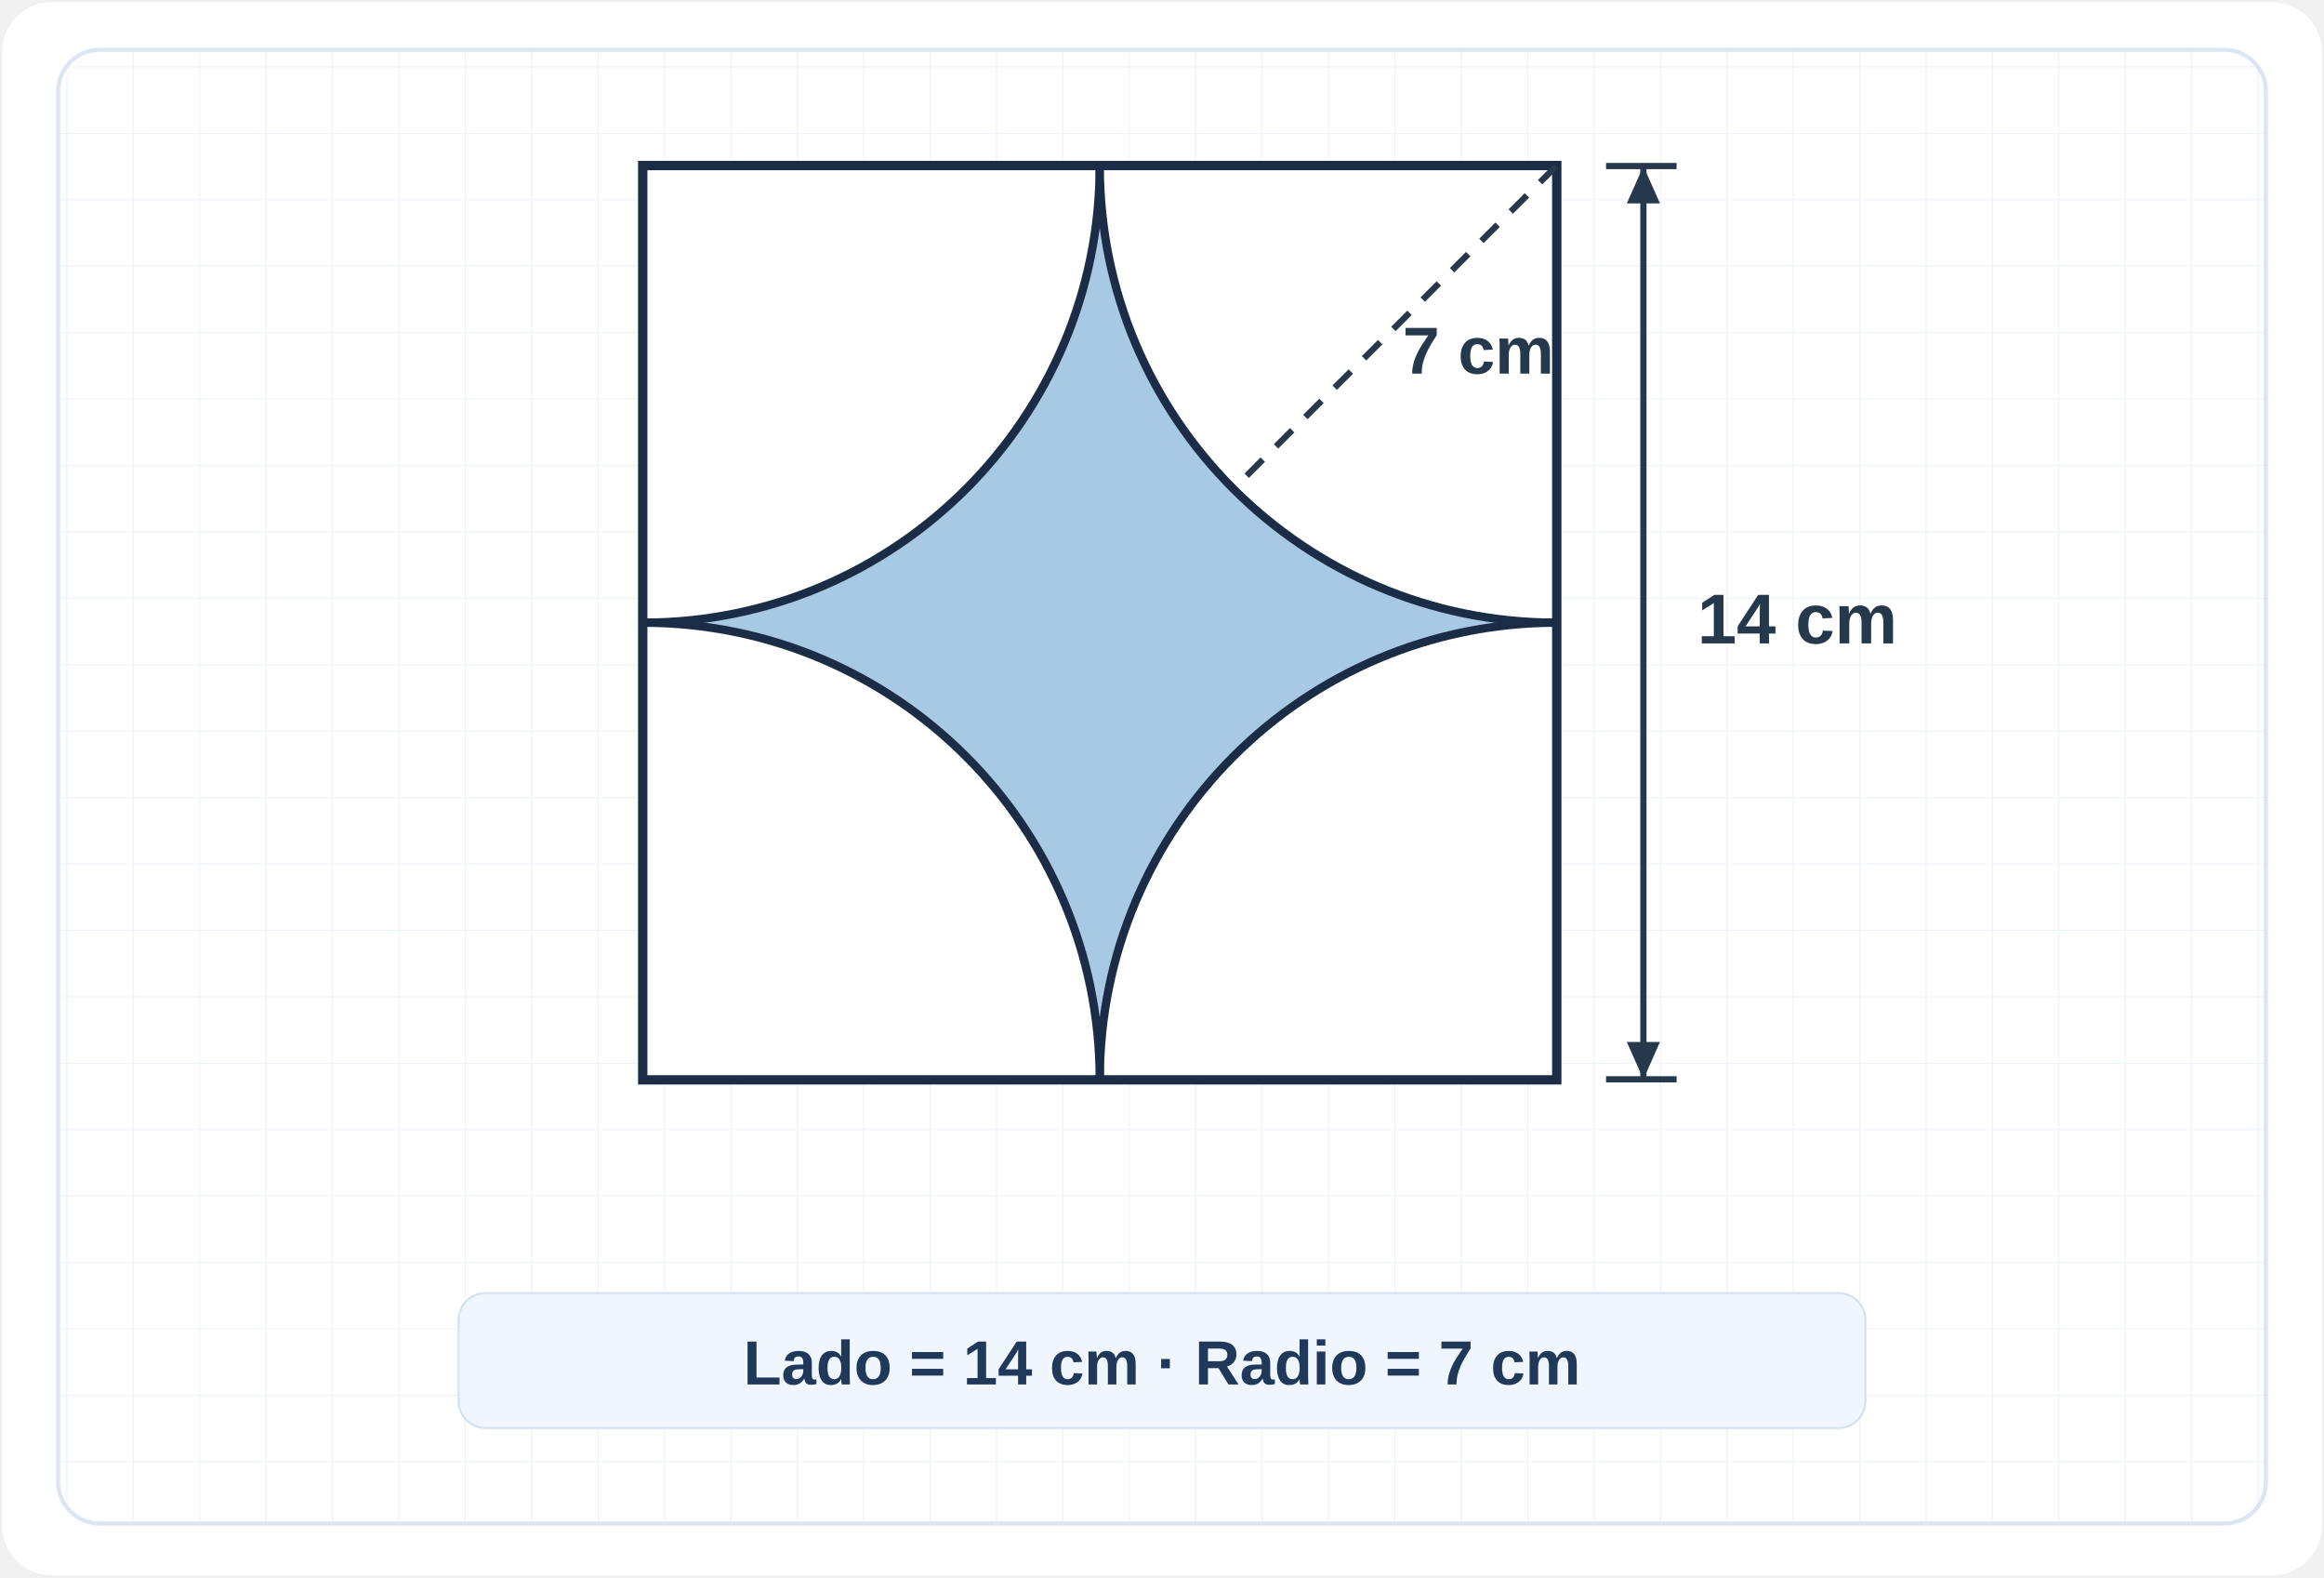
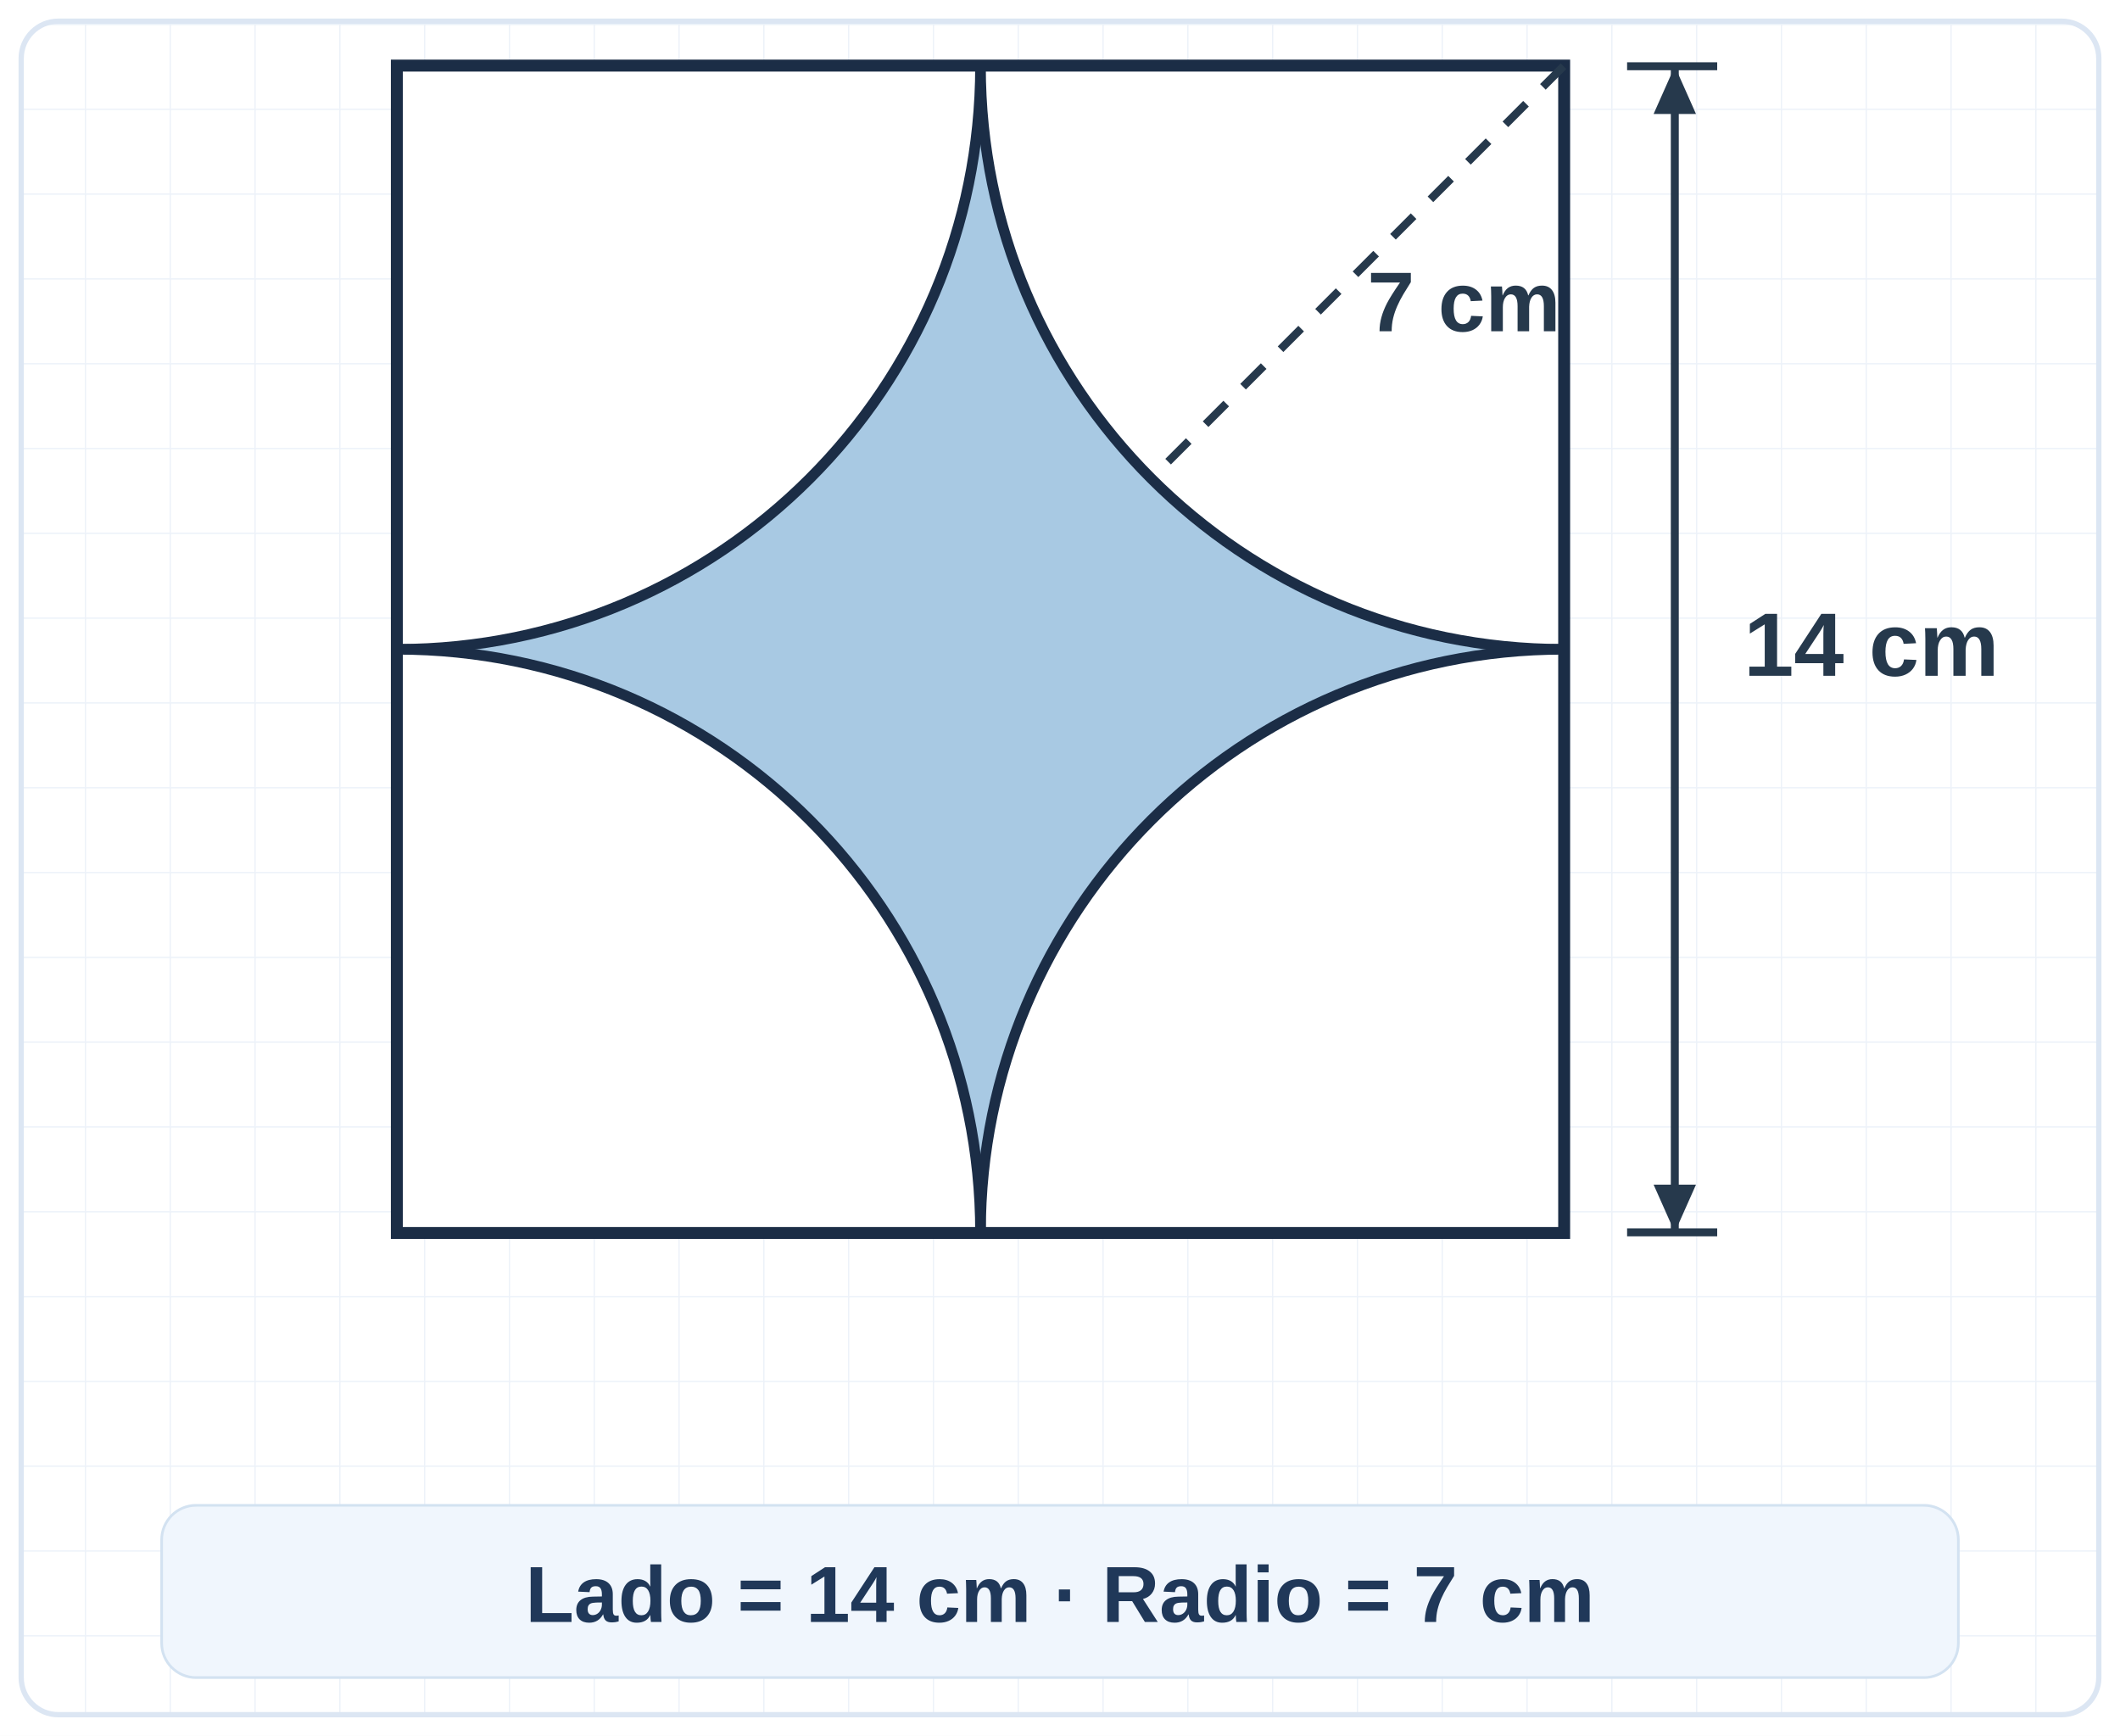
- <svg xmlns="http://www.w3.org/2000/svg" width="1120" height="760" viewBox="0 0 1120 760" role="img" aria-label="Cuadrado de lado 14 centímetros con cuatro cuartos de círculo de radio 7 centímetros en sus esquinas; región central sombreada">
-   <rect x="1" y="1" width="1118" height="758" rx="24" fill="#ffffff" />
+ <svg xmlns="http://www.w3.org/2000/svg" width="800" height="655" viewBox="160 55 800 655" role="img" aria-label="Cuadrado de lado 14 centímetros con cuatro cuartos de círculo de radio 7 centímetros en sus esquinas; región central sombreada">
+   <rect x="160" y="55" width="800" height="655" fill="#ffffff" />
  <defs>
    <pattern id="paper" width="32" height="32" patternUnits="userSpaceOnUse">
      <path d="M32 0H0V32" fill="none" stroke="#edf2f9" stroke-width="1" />
    </pattern>
  </defs>
-   <rect x="28" y="24" width="1064" height="710" rx="20" fill="url(#paper)" stroke="#dce6f3" stroke-width="2" />
+   <rect x="168" y="63" width="784" height="639" rx="14" fill="url(#paper)" stroke="#dce6f3" stroke-width="2" />
  <rect x="310" y="80" width="440" height="440" fill="#a8c9e3" stroke="#1b2d46" stroke-width="5" />
  <g fill="#fff" stroke="#1b2d46" stroke-width="4">
    <path d="M310 80 H530 A220 220 0 0 1 310 300 Z" />
    <path d="M750 80 H530 A220 220 0 0 0 750 300 Z" />
    <path d="M750 520 V300 A220 220 0 0 0 530 520 Z" />
    <path d="M310 520 H530 A220 220 0 0 0 310 300 Z" />
  </g>
  <path d="M750 80 L595 235" stroke="#26394c" stroke-width="3" stroke-dasharray="11 9" />
  <text x="676" y="180" font-family="Arial,sans-serif" font-size="32" font-weight="700" fill="#26394c">7 cm</text>
  <path d="M774 80 H808 M774 520 H808 M792 80 V520" fill="none" stroke="#26394c" stroke-width="3" />
  <path d="M792 80 l-8 18 h16 Z M792 520 l-8 -18 h16 Z" fill="#26394c" />
  <text x="818" y="310" font-family="Arial,sans-serif" font-size="34" fill="#26394c" font-weight="700">14 cm</text>
  <rect x="221" y="623" width="678" height="65" rx="13" fill="#f0f6fd" stroke="#d3e2f1" />
  <text x="560" y="667" font-family="Arial,sans-serif" font-size="30" font-weight="700" fill="#203859" text-anchor="middle">Lado = 14 cm   ·   Radio = 7 cm</text>
</svg>
